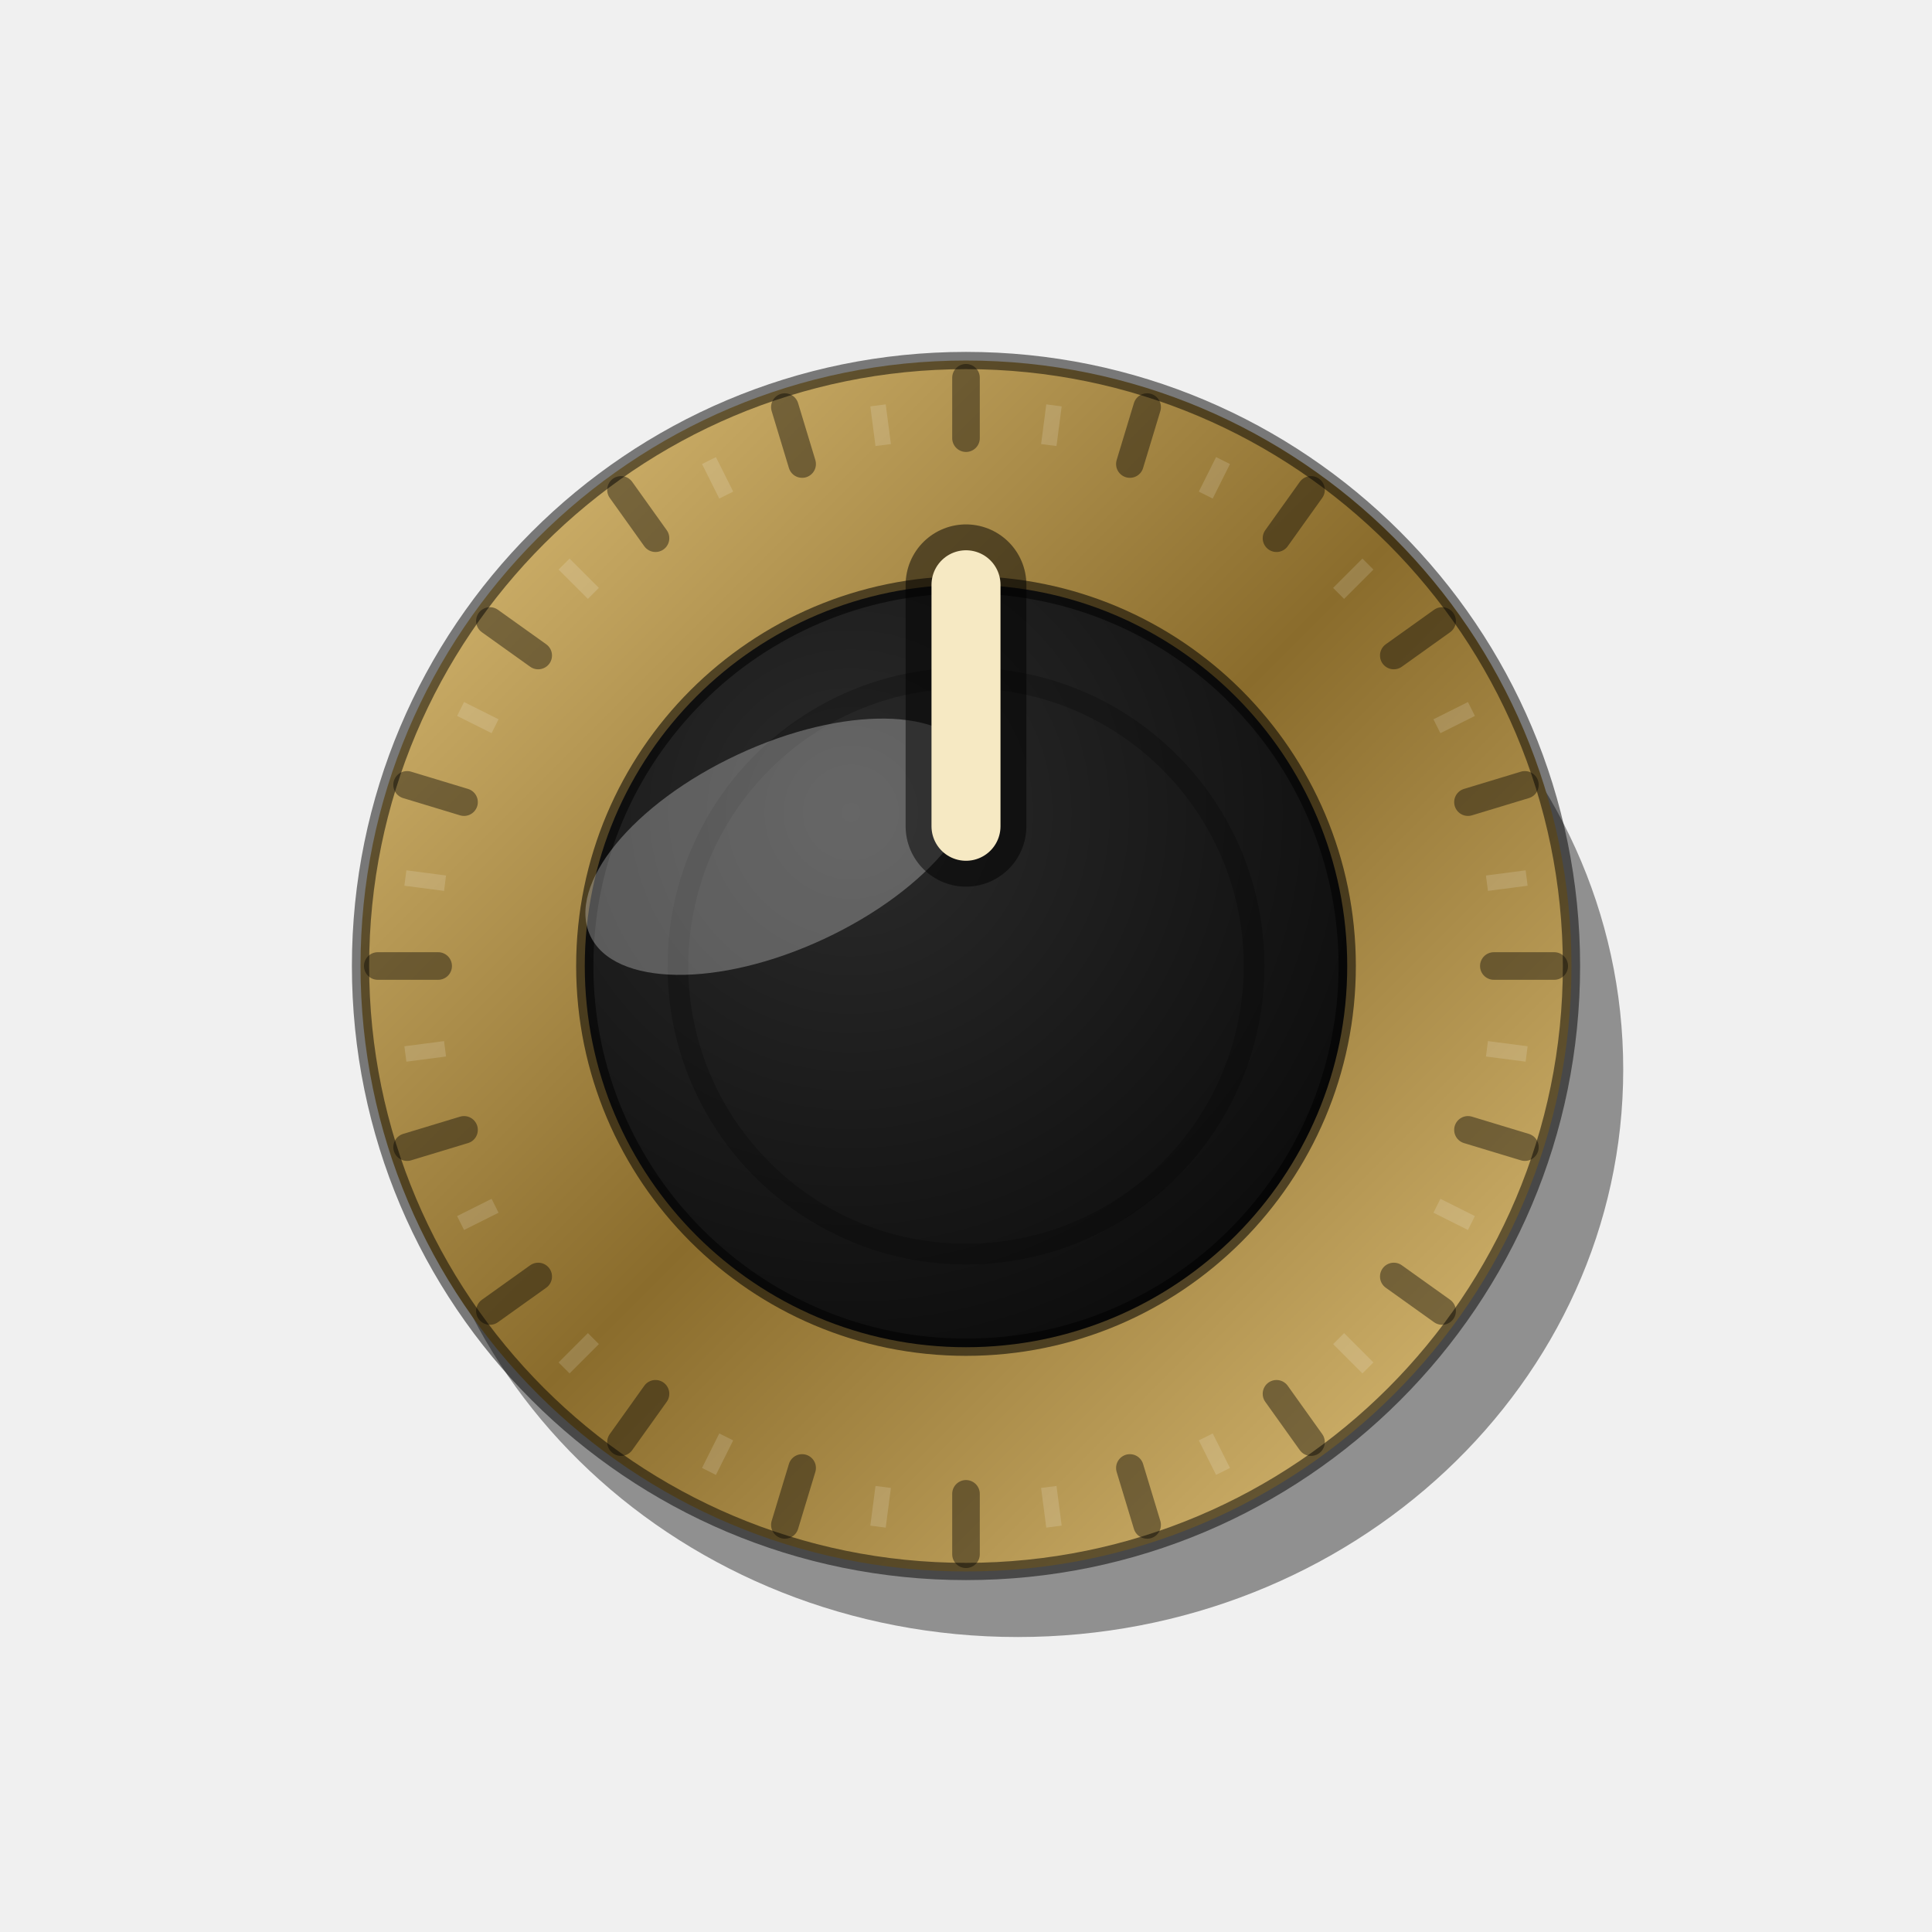
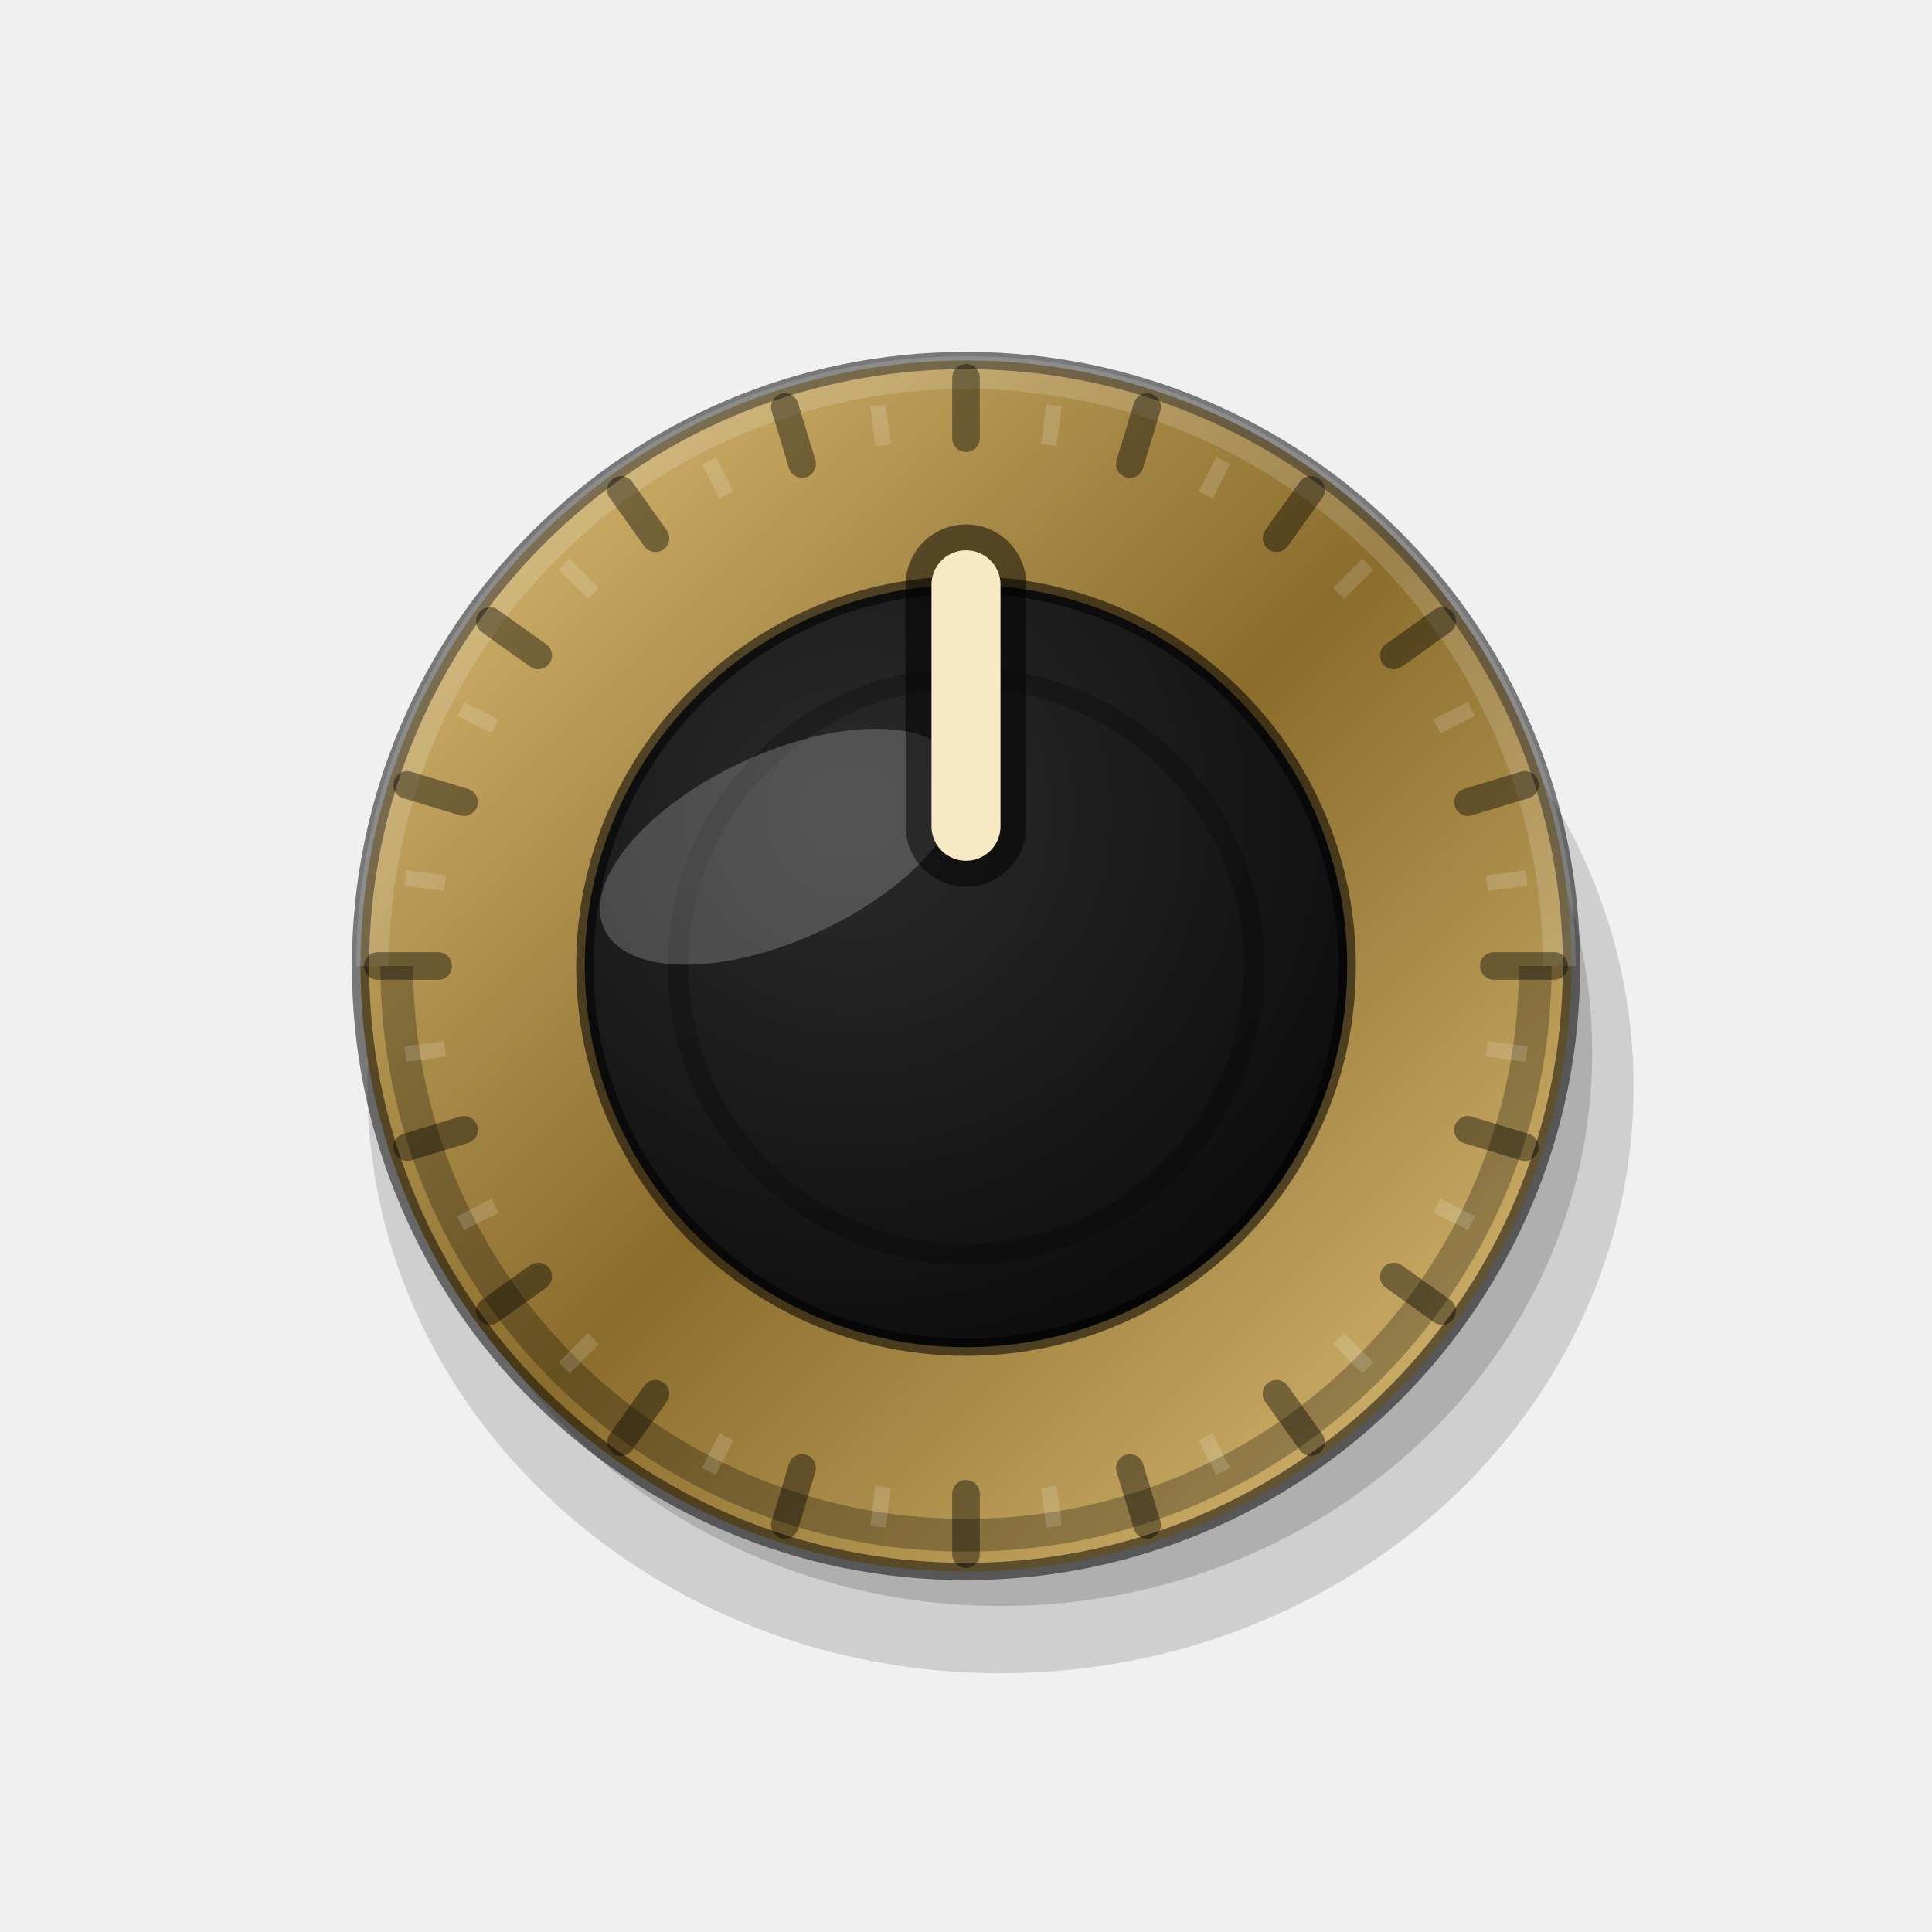
<svg xmlns="http://www.w3.org/2000/svg" width="112" height="112" viewBox="0 0 112 112">
  <defs>
    <radialGradient id="cap" cx=".35" cy=".3" r=".9">
      <stop offset="0" stop-color="#2b2b2b" />
      <stop offset="1" stop-color="#070707" />
    </radialGradient>
    <linearGradient id="ring" x1="0" y1="0" x2="1" y2="1">
      <stop offset="0" stop-color="#e2c47c" />
      <stop offset=".5" stop-color="#8a6c2c" />
      <stop offset="1" stop-color="#e2c47c" />
    </linearGradient>
  </defs>
-   <ellipse cx="59" cy="62" rx="35.1" ry="32.9" fill="#000" opacity=".4" />
+   <ellipse cx="58" cy="63" rx="36.7" ry="34.0" fill="#000" opacity=".14" />
+   <ellipse cx="58" cy="61" rx="34.3" ry="32.1" fill="#000" opacity=".16" />
+   <ellipse cx="57" cy="59" rx="31.6" ry="30.0" fill="#000" opacity=".18" />
  <circle cx="56" cy="56" r="35.1" fill="url(#ring)" stroke="#000" stroke-opacity=".5" stroke-width="1" />
+   <path d="M21.6 56.0 A34.4 34.4 0 0 1 90.4 56.0" fill="none" stroke="#fff" stroke-opacity=".15" stroke-width="1.9" />
+   <path d="M23.0 56.0 A33.0 33.0 0 0 0 89.0 56.0" fill="none" stroke="#000" stroke-opacity=".26" stroke-width="1.9" />
  <line x1="56.0" y1="25.4" x2="56.0" y2="21.9" stroke="#000" stroke-opacity=".4" stroke-width="1.6" stroke-linecap="round" />
  <line x1="65.5" y1="26.9" x2="66.5" y2="23.6" stroke="#000" stroke-opacity=".4" stroke-width="1.6" stroke-linecap="round" />
  <line x1="74.0" y1="31.2" x2="76.0" y2="28.4" stroke="#000" stroke-opacity=".4" stroke-width="1.6" stroke-linecap="round" />
  <line x1="80.8" y1="38.0" x2="83.6" y2="36.0" stroke="#000" stroke-opacity=".4" stroke-width="1.6" stroke-linecap="round" />
  <line x1="85.1" y1="46.5" x2="88.4" y2="45.5" stroke="#000" stroke-opacity=".4" stroke-width="1.6" stroke-linecap="round" />
  <line x1="86.6" y1="56.0" x2="90.1" y2="56.0" stroke="#000" stroke-opacity=".4" stroke-width="1.6" stroke-linecap="round" />
  <line x1="85.1" y1="65.5" x2="88.4" y2="66.5" stroke="#000" stroke-opacity=".4" stroke-width="1.6" stroke-linecap="round" />
  <line x1="80.8" y1="74.0" x2="83.6" y2="76.0" stroke="#000" stroke-opacity=".4" stroke-width="1.6" stroke-linecap="round" />
  <line x1="74.0" y1="80.8" x2="76.0" y2="83.6" stroke="#000" stroke-opacity=".4" stroke-width="1.6" stroke-linecap="round" />
  <line x1="65.5" y1="85.1" x2="66.5" y2="88.4" stroke="#000" stroke-opacity=".4" stroke-width="1.6" stroke-linecap="round" />
  <line x1="56.0" y1="86.6" x2="56.0" y2="90.1" stroke="#000" stroke-opacity=".4" stroke-width="1.6" stroke-linecap="round" />
  <line x1="46.5" y1="85.1" x2="45.5" y2="88.4" stroke="#000" stroke-opacity=".4" stroke-width="1.6" stroke-linecap="round" />
  <line x1="38.0" y1="80.8" x2="36.0" y2="83.6" stroke="#000" stroke-opacity=".4" stroke-width="1.6" stroke-linecap="round" />
  <line x1="31.2" y1="74.0" x2="28.4" y2="76.0" stroke="#000" stroke-opacity=".4" stroke-width="1.6" stroke-linecap="round" />
  <line x1="26.9" y1="65.5" x2="23.6" y2="66.5" stroke="#000" stroke-opacity=".4" stroke-width="1.6" stroke-linecap="round" />
  <line x1="25.4" y1="56.0" x2="21.9" y2="56.0" stroke="#000" stroke-opacity=".4" stroke-width="1.6" stroke-linecap="round" />
  <line x1="26.9" y1="46.5" x2="23.6" y2="45.5" stroke="#000" stroke-opacity=".4" stroke-width="1.6" stroke-linecap="round" />
  <line x1="31.2" y1="38.0" x2="28.4" y2="36.0" stroke="#000" stroke-opacity=".4" stroke-width="1.6" stroke-linecap="round" />
  <line x1="38.0" y1="31.2" x2="36.0" y2="28.4" stroke="#000" stroke-opacity=".4" stroke-width="1.6" stroke-linecap="round" />
  <line x1="46.5" y1="26.9" x2="45.5" y2="23.6" stroke="#000" stroke-opacity=".4" stroke-width="1.6" stroke-linecap="round" />
  <line x1="60.8" y1="25.8" x2="61.1" y2="23.5" stroke="#fff" stroke-opacity=".15" stroke-width=".9" />
  <line x1="69.9" y1="28.7" x2="70.9" y2="26.7" stroke="#fff" stroke-opacity=".15" stroke-width=".9" />
  <line x1="77.6" y1="34.4" x2="79.3" y2="32.7" stroke="#fff" stroke-opacity=".15" stroke-width=".9" />
  <line x1="83.3" y1="42.1" x2="85.3" y2="41.1" stroke="#fff" stroke-opacity=".15" stroke-width=".9" />
  <line x1="86.2" y1="51.2" x2="88.5" y2="50.9" stroke="#fff" stroke-opacity=".15" stroke-width=".9" />
  <line x1="86.2" y1="60.8" x2="88.5" y2="61.1" stroke="#fff" stroke-opacity=".15" stroke-width=".9" />
  <line x1="83.3" y1="69.9" x2="85.3" y2="70.9" stroke="#fff" stroke-opacity=".15" stroke-width=".9" />
  <line x1="77.6" y1="77.6" x2="79.3" y2="79.3" stroke="#fff" stroke-opacity=".15" stroke-width=".9" />
  <line x1="69.9" y1="83.3" x2="70.9" y2="85.3" stroke="#fff" stroke-opacity=".15" stroke-width=".9" />
  <line x1="60.8" y1="86.2" x2="61.1" y2="88.5" stroke="#fff" stroke-opacity=".15" stroke-width=".9" />
  <line x1="51.2" y1="86.2" x2="50.9" y2="88.5" stroke="#fff" stroke-opacity=".15" stroke-width=".9" />
  <line x1="42.1" y1="83.3" x2="41.1" y2="85.3" stroke="#fff" stroke-opacity=".15" stroke-width=".9" />
  <line x1="34.4" y1="77.6" x2="32.7" y2="79.3" stroke="#fff" stroke-opacity=".15" stroke-width=".9" />
  <line x1="28.7" y1="69.9" x2="26.7" y2="70.9" stroke="#fff" stroke-opacity=".15" stroke-width=".9" />
  <line x1="25.8" y1="60.8" x2="23.5" y2="61.1" stroke="#fff" stroke-opacity=".15" stroke-width=".9" />
  <line x1="25.8" y1="51.2" x2="23.5" y2="50.9" stroke="#fff" stroke-opacity=".15" stroke-width=".9" />
  <line x1="28.7" y1="42.1" x2="26.7" y2="41.1" stroke="#fff" stroke-opacity=".15" stroke-width=".9" />
  <line x1="34.4" y1="34.4" x2="32.7" y2="32.7" stroke="#fff" stroke-opacity=".15" stroke-width=".9" />
  <line x1="42.1" y1="28.7" x2="41.1" y2="26.7" stroke="#fff" stroke-opacity=".15" stroke-width=".9" />
  <line x1="51.2" y1="25.8" x2="50.9" y2="23.5" stroke="#fff" stroke-opacity=".15" stroke-width=".9" />
  <circle cx="56" cy="56" r="22.1" fill="url(#cap)" stroke="#000" stroke-opacity=".55" stroke-width="1" />
  <circle cx="56" cy="56" r="16.7" fill="none" stroke="#000" stroke-opacity=".22" stroke-width="1.2" />
-   <ellipse cx="49.2" cy="45.2" rx="12.2" ry="5.9" fill="#fff" opacity=".28" transform="rotate(-25 56 56)" />
+   <ellipse cx="49.2" cy="45.2" rx="11.3" ry="5.4" fill="#fff" opacity=".20" transform="rotate(-25 56 56)" />
  <g transform="rotate(0 56 56)">
    <line x1="56" y1="47.9" x2="56" y2="33.9" stroke="#000" stroke-opacity=".5" stroke-width="7" stroke-linecap="round" />
    <line x1="56" y1="47.9" x2="56" y2="33.9" stroke="#f6e9c3" stroke-width="4" stroke-linecap="round" />
  </g>
</svg>
